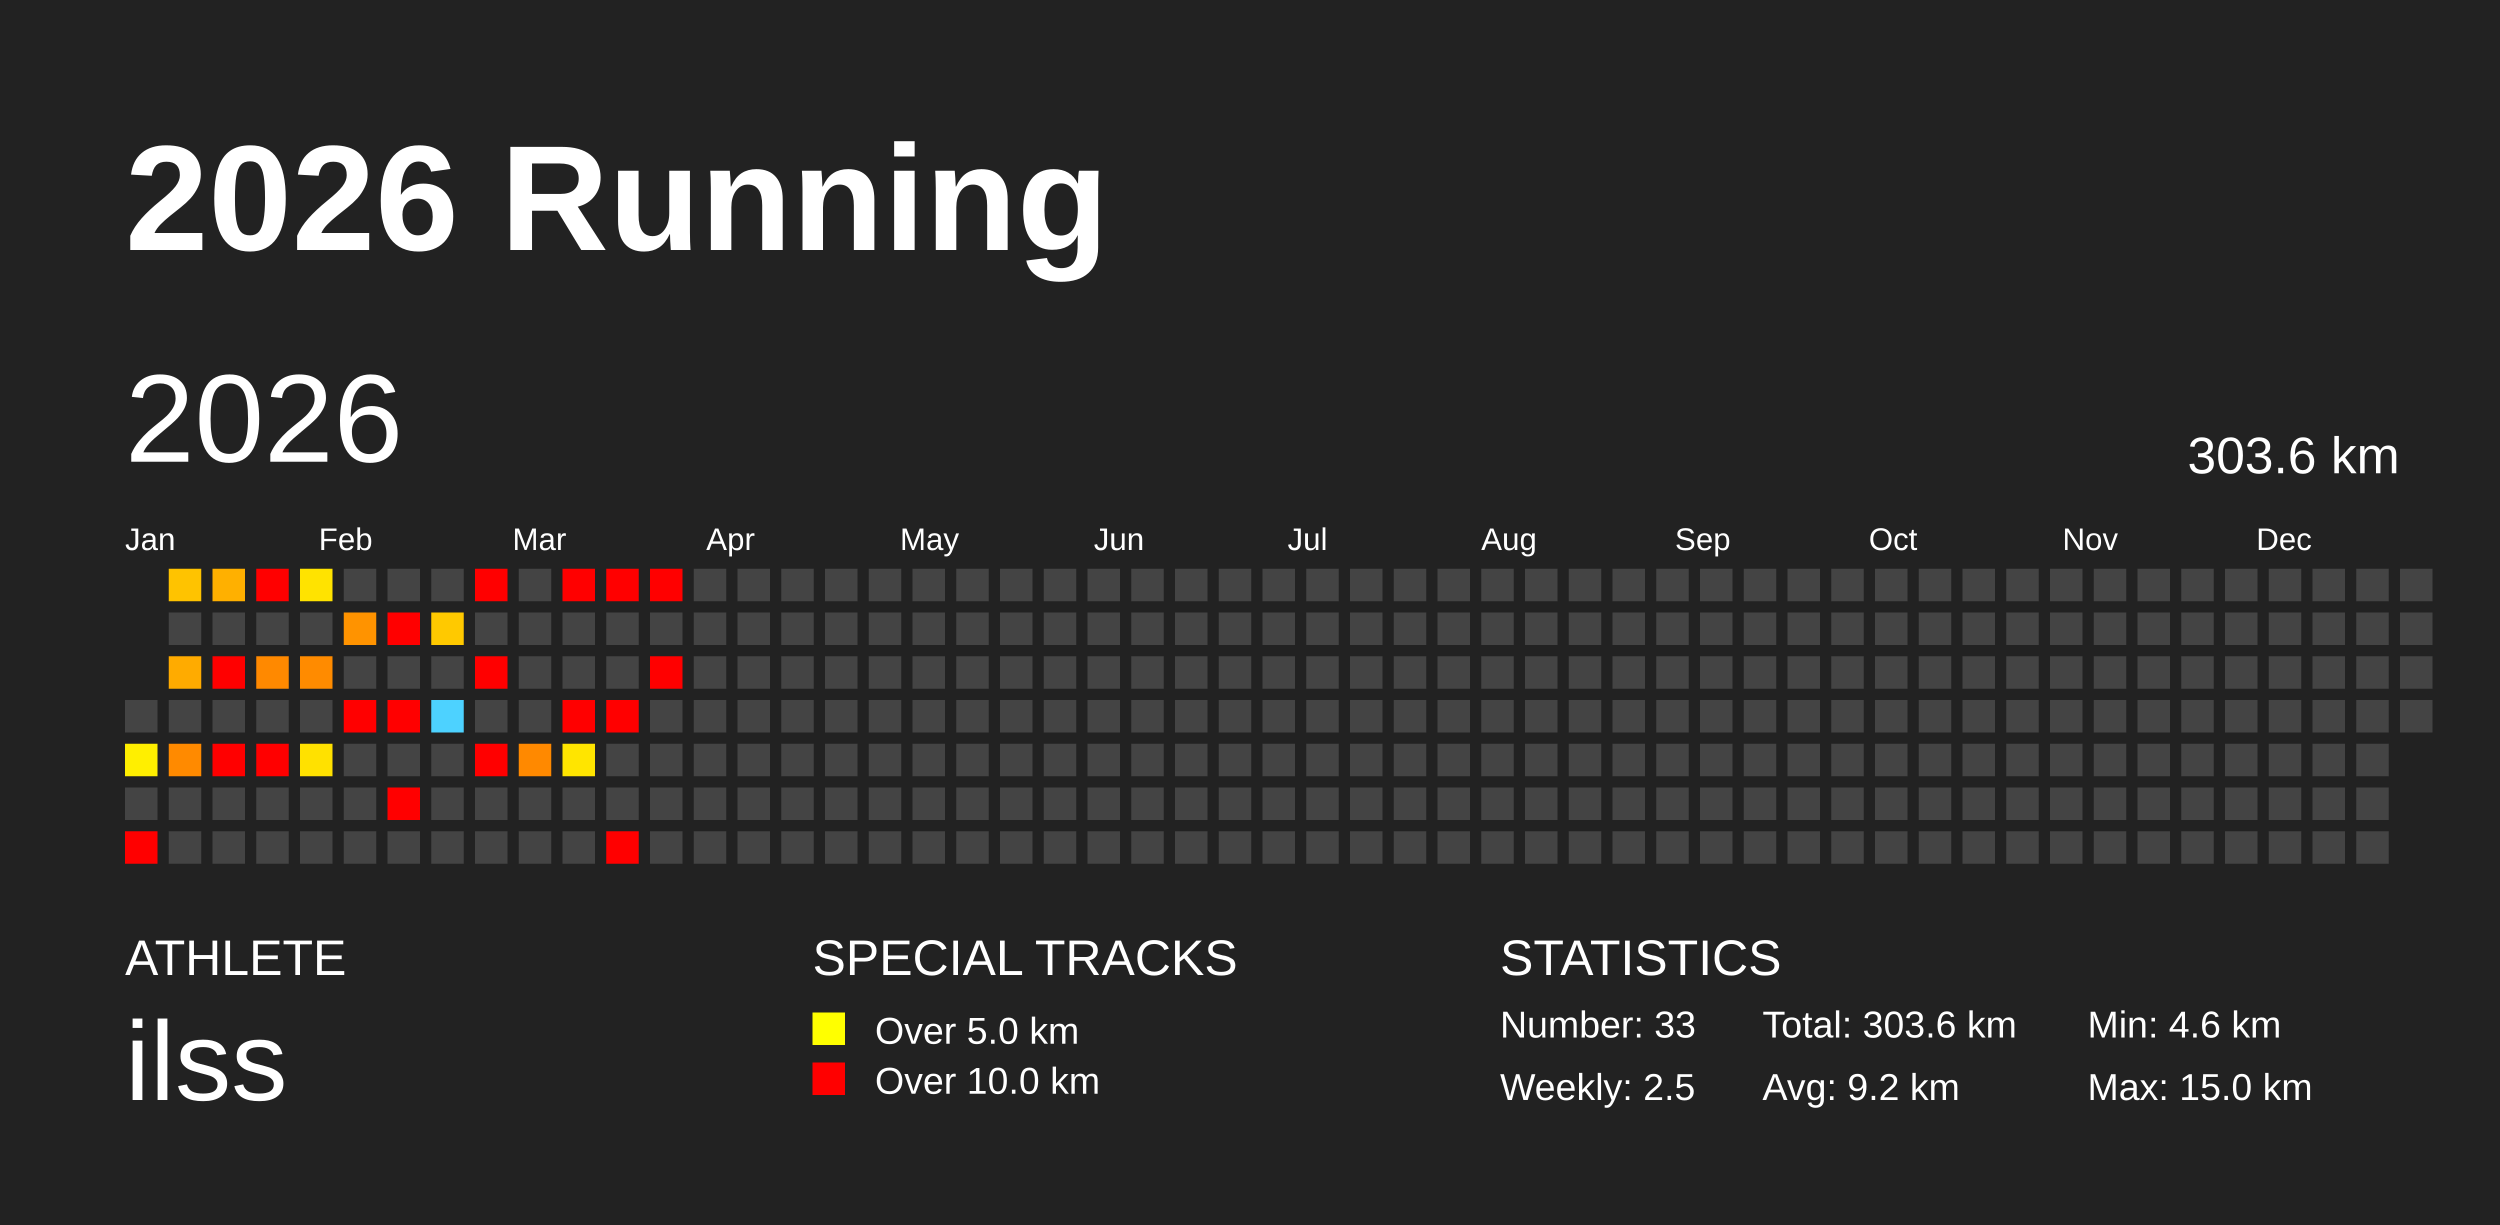
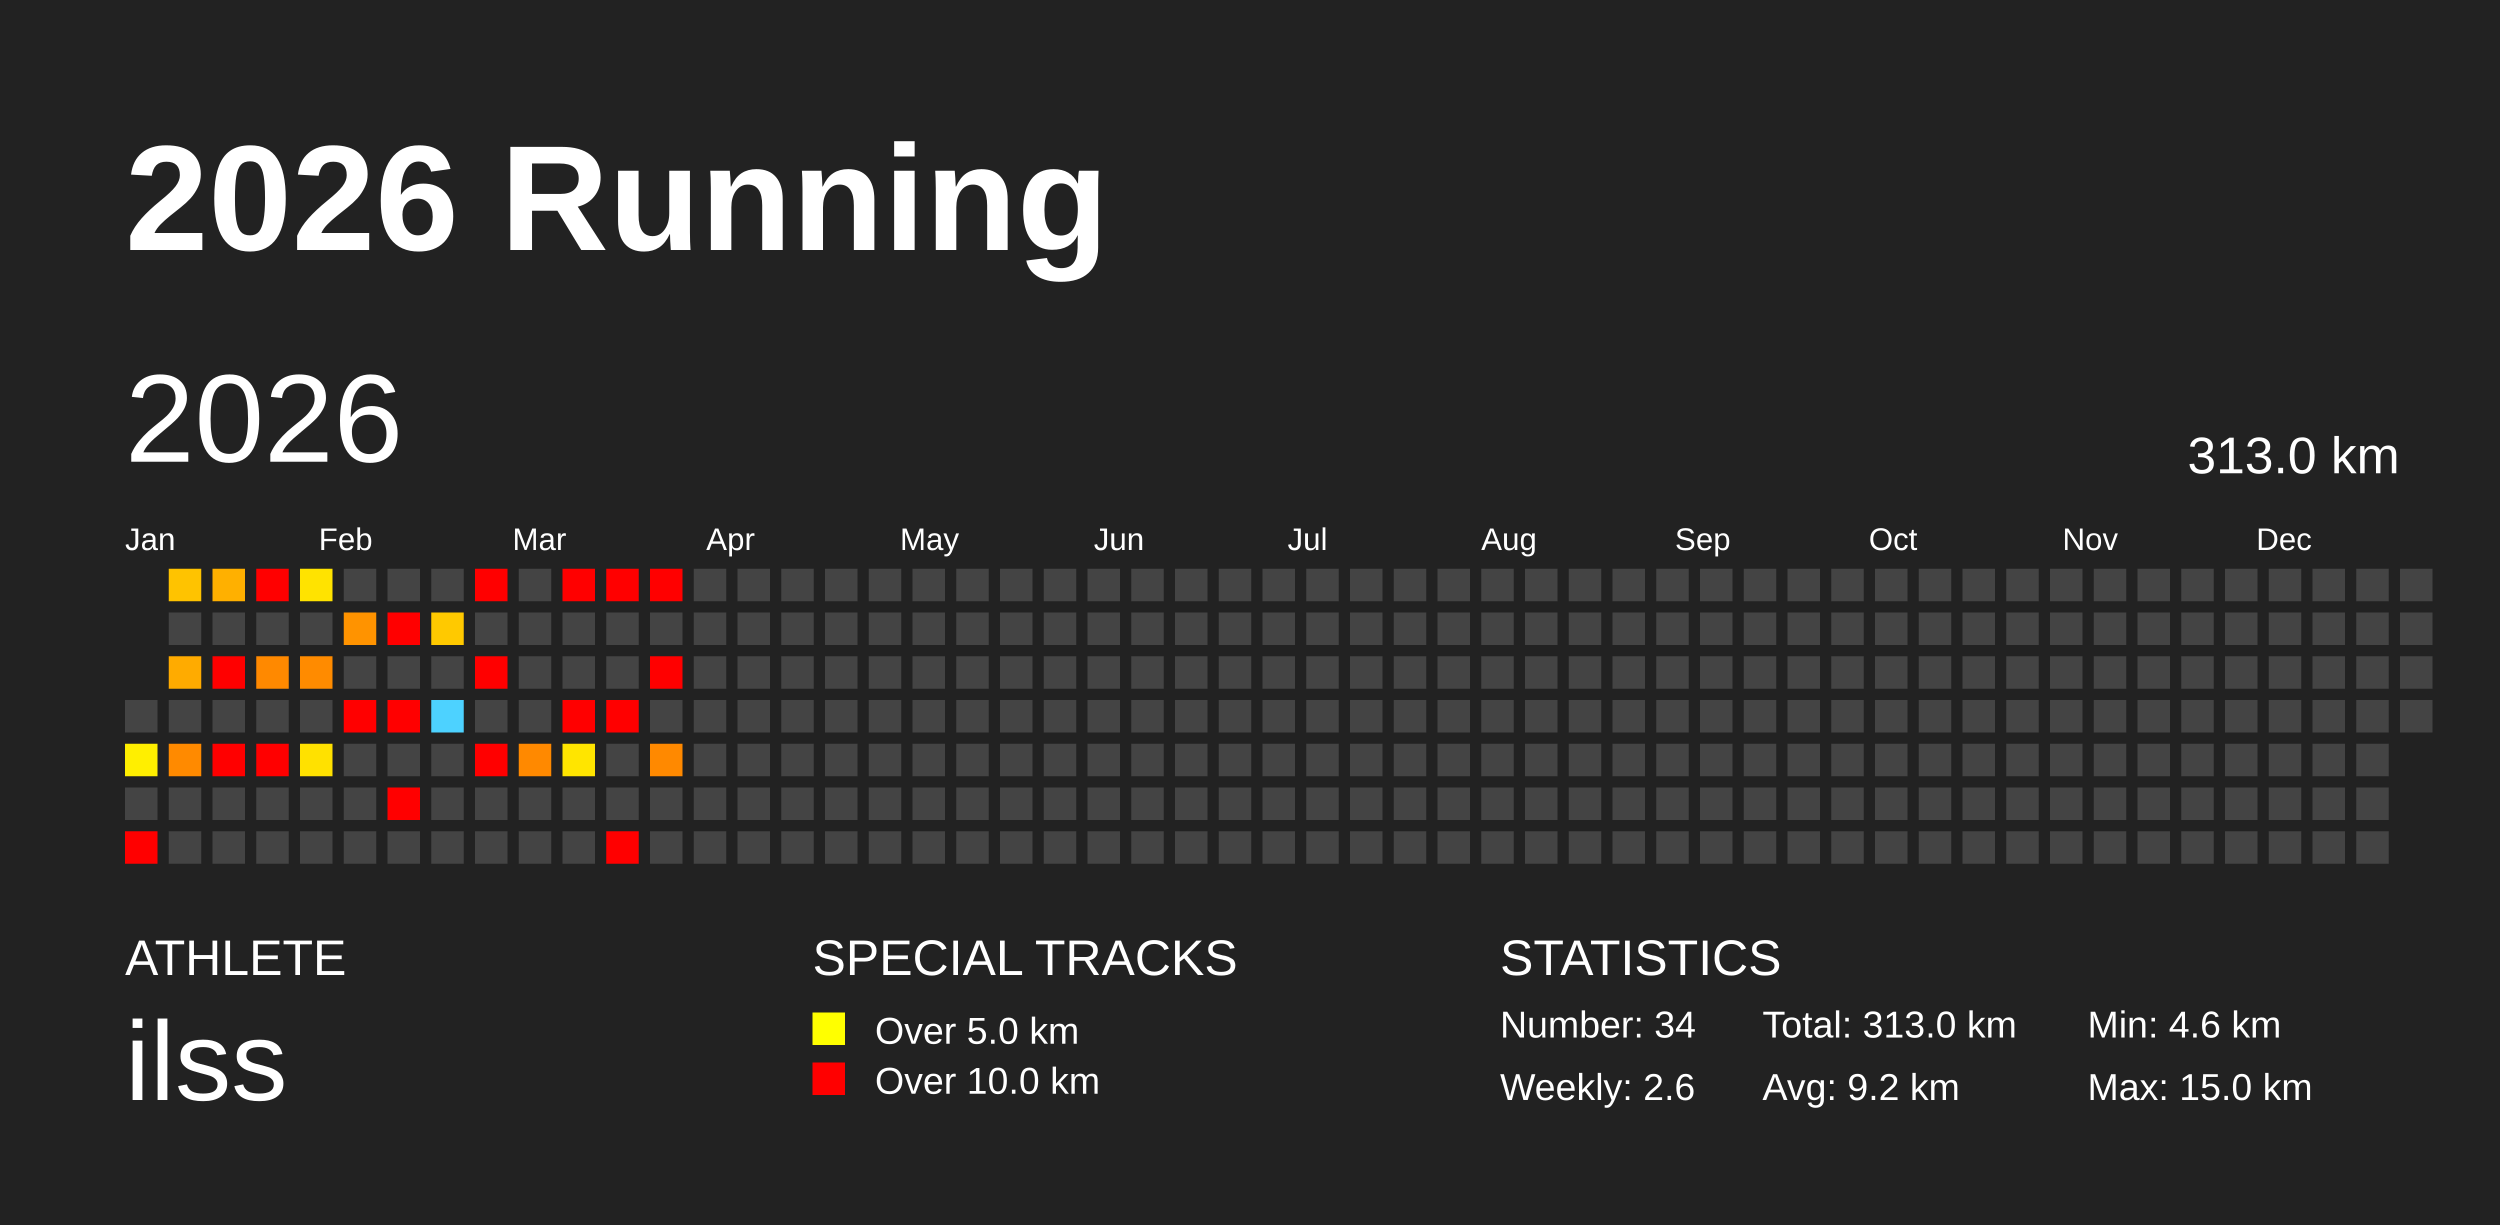
<svg xmlns="http://www.w3.org/2000/svg" baseProfile="full" height="98mm" version="1.1" viewBox="0,0,200,98" width="200mm">
  <defs />
  <rect fill="#222222" height="98" width="200" x="0" y="0" />
  <text fill="#FFFFFF" style="font-size:12px; font-family:Arial; font-weight:bold;" x="10" y="20">2026 Running</text>
  <text fill="#FFFFFF" style="font-size:4px; font-family:Arial" x="10" y="78">ATHLETE</text>
  <text fill="#FFFFFF" style="font-size:9px; font-family:Arial" x="10" y="88">ilss</text>
  <text fill="#FFFFFF" style="font-size:4px; font-family:Arial" x="65" y="78">SPECIAL TRACKS</text>
  <rect fill="yellow" height="2.6" width="2.6" x="65" y="81" />
  <text fill="#FFFFFF" style="font-size:3px; font-family:Arial" x="70" y="83.5">Over 5.0 km</text>
  <rect fill="red" height="2.6" width="2.6" x="65" y="85" />
  <text fill="#FFFFFF" style="font-size:3px; font-family:Arial" x="70" y="87.5">Over 10.0 km</text>
  <text fill="#FFFFFF" style="font-size:4px; font-family:Arial" x="120" y="78">STATISTICS</text>
-   <text fill="#FFFFFF" style="font-size:3px; font-family:Arial" x="120" y="83">Number: 33</text>
-   <text fill="#FFFFFF" style="font-size:3px; font-family:Arial" x="120" y="88">Weekly: 2.5</text>
-   <text fill="#FFFFFF" style="font-size:3px; font-family:Arial" x="141" y="83">Total: 303.6 km</text>
+   <text fill="#FFFFFF" style="font-size:3px; font-family:Arial" x="120" y="83">Number: 34</text>
+   <text fill="#FFFFFF" style="font-size:3px; font-family:Arial" x="120" y="88">Weekly: 2.6</text>
+   <text fill="#FFFFFF" style="font-size:3px; font-family:Arial" x="141" y="83">Total: 313.0 km</text>
  <text fill="#FFFFFF" style="font-size:3px; font-family:Arial" x="141" y="88">Avg: 9.2 km</text>
  <text fill="#FFFFFF" style="font-size:3px; font-family:Arial" x="167" y="83">Min: 4.6 km</text>
  <text fill="#FFFFFF" style="font-size:3px; font-family:Arial" x="167" y="88">Max: 15.0 km</text>
  <text dominant-baseline="hanging" fill="#FFFFFF" style="font-size:10.0px; font-family:Arial;" x="10" y="30">2026</text>
-   <text dominant-baseline="hanging" fill="#FFFFFF" style="font-size:4.125px; font-family:Arial;" x="175" y="35">303.6 km</text>
+   <text dominant-baseline="hanging" fill="#FFFFFF" style="font-size:4.125px; font-family:Arial;" x="175" y="35">313.0 km</text>
  <text fill="#FFFFFF" style="font-size:2.5px; font-family:Arial" x="10.0" y="44">Jan</text>
  <text fill="#FFFFFF" style="font-size:2.5px; font-family:Arial" x="25.5" y="44">Feb</text>
  <text fill="#FFFFFF" style="font-size:2.5px; font-family:Arial" x="41.0" y="44">Mar</text>
  <text fill="#FFFFFF" style="font-size:2.5px; font-family:Arial" x="56.5" y="44">Apr</text>
  <text fill="#FFFFFF" style="font-size:2.5px; font-family:Arial" x="72.0" y="44">May</text>
  <text fill="#FFFFFF" style="font-size:2.5px; font-family:Arial" x="87.5" y="44">Jun</text>
  <text fill="#FFFFFF" style="font-size:2.5px; font-family:Arial" x="103.0" y="44">Jul</text>
  <text fill="#FFFFFF" style="font-size:2.5px; font-family:Arial" x="118.5" y="44">Aug</text>
  <text fill="#FFFFFF" style="font-size:2.5px; font-family:Arial" x="134.0" y="44">Sep</text>
  <text fill="#FFFFFF" style="font-size:2.5px; font-family:Arial" x="149.5" y="44">Oct</text>
  <text fill="#FFFFFF" style="font-size:2.5px; font-family:Arial" x="165.0" y="44">Nov</text>
  <text fill="#FFFFFF" style="font-size:2.5px; font-family:Arial" x="180.5" y="44">Dec</text>
  <rect fill="#444444" height="2.6" width="2.6" x="10.0" y="56.0" />
  <rect fill="#ffef00" height="2.6" width="2.6" x="10.0" y="59.5" />
  <rect fill="#444444" height="2.6" width="2.6" x="10.0" y="63.0" />
  <rect fill="red" height="2.6" width="2.6" x="10.0" y="66.5" />
  <rect fill="#ffc300" height="2.6" width="2.6" x="13.5" y="45.5" />
  <rect fill="#444444" height="2.6" width="2.6" x="13.5" y="49.0" />
  <rect fill="#ffab00" height="2.6" width="2.6" x="13.5" y="52.5" />
  <rect fill="#444444" height="2.6" width="2.6" x="13.5" y="56.0" />
  <rect fill="#ff8a00" height="2.6" width="2.6" x="13.5" y="59.5" />
  <rect fill="#444444" height="2.6" width="2.6" x="13.5" y="63.0" />
  <rect fill="#444444" height="2.6" width="2.6" x="13.5" y="66.5" />
  <rect fill="#ffb000" height="2.6" width="2.6" x="17.0" y="45.5" />
  <rect fill="#444444" height="2.6" width="2.6" x="17.0" y="49.0" />
  <rect fill="red" height="2.6" width="2.6" x="17.0" y="52.5" />
  <rect fill="#444444" height="2.6" width="2.6" x="17.0" y="56.0" />
  <rect fill="red" height="2.6" width="2.6" x="17.0" y="59.5" />
  <rect fill="#444444" height="2.6" width="2.6" x="17.0" y="63.0" />
  <rect fill="#444444" height="2.6" width="2.6" x="17.0" y="66.5" />
  <rect fill="red" height="2.6" width="2.6" x="20.5" y="45.5" />
  <rect fill="#444444" height="2.6" width="2.6" x="20.5" y="49.0" />
  <rect fill="#ff8900" height="2.6" width="2.6" x="20.5" y="52.5" />
  <rect fill="#444444" height="2.6" width="2.6" x="20.5" y="56.0" />
  <rect fill="red" height="2.6" width="2.6" x="20.5" y="59.5" />
  <rect fill="#444444" height="2.6" width="2.6" x="20.5" y="63.0" />
  <rect fill="#444444" height="2.6" width="2.6" x="20.5" y="66.5" />
  <rect fill="#ffe300" height="2.6" width="2.6" x="24.0" y="45.5" />
  <rect fill="#444444" height="2.6" width="2.6" x="24.0" y="49.0" />
  <rect fill="#ff8b00" height="2.6" width="2.6" x="24.0" y="52.5" />
  <rect fill="#444444" height="2.6" width="2.6" x="24.0" y="56.0" />
  <rect fill="#ffe100" height="2.6" width="2.6" x="24.0" y="59.5" />
  <rect fill="#444444" height="2.6" width="2.6" x="24.0" y="63.0" />
  <rect fill="#444444" height="2.6" width="2.6" x="24.0" y="66.5" />
  <rect fill="#444444" height="2.6" width="2.6" x="27.5" y="45.5" />
  <rect fill="#ff9300" height="2.6" width="2.6" x="27.5" y="49.0" />
  <rect fill="#444444" height="2.6" width="2.6" x="27.5" y="52.5" />
  <rect fill="red" height="2.6" width="2.6" x="27.5" y="56.0" />
  <rect fill="#444444" height="2.6" width="2.6" x="27.5" y="59.5" />
  <rect fill="#444444" height="2.6" width="2.6" x="27.5" y="63.0" />
  <rect fill="#444444" height="2.6" width="2.6" x="27.5" y="66.5" />
  <rect fill="#444444" height="2.6" width="2.6" x="31.0" y="45.5" />
  <rect fill="red" height="2.6" width="2.6" x="31.0" y="49.0" />
  <rect fill="#444444" height="2.6" width="2.6" x="31.0" y="52.5" />
  <rect fill="red" height="2.6" width="2.6" x="31.0" y="56.0" />
  <rect fill="#444444" height="2.6" width="2.6" x="31.0" y="59.5" />
  <rect fill="red" height="2.6" width="2.6" x="31.0" y="63.0" />
  <rect fill="#444444" height="2.6" width="2.6" x="31.0" y="66.5" />
  <rect fill="#444444" height="2.6" width="2.6" x="34.5" y="45.5" />
  <rect fill="#ffc900" height="2.6" width="2.6" x="34.5" y="49.0" />
  <rect fill="#444444" height="2.6" width="2.6" x="34.5" y="52.5" />
  <rect fill="#4dd2ff" height="2.6" width="2.6" x="34.5" y="56.0" />
  <rect fill="#444444" height="2.6" width="2.6" x="34.5" y="59.5" />
  <rect fill="#444444" height="2.6" width="2.6" x="34.5" y="63.0" />
  <rect fill="#444444" height="2.6" width="2.6" x="34.5" y="66.5" />
  <rect fill="red" height="2.6" width="2.6" x="38.0" y="45.5" />
  <rect fill="#444444" height="2.6" width="2.6" x="38.0" y="49.0" />
  <rect fill="red" height="2.6" width="2.6" x="38.0" y="52.5" />
  <rect fill="#444444" height="2.6" width="2.6" x="38.0" y="56.0" />
  <rect fill="red" height="2.6" width="2.6" x="38.0" y="59.5" />
  <rect fill="#444444" height="2.6" width="2.6" x="38.0" y="63.0" />
  <rect fill="#444444" height="2.6" width="2.6" x="38.0" y="66.5" />
  <rect fill="#444444" height="2.6" width="2.6" x="41.5" y="45.5" />
  <rect fill="#444444" height="2.6" width="2.6" x="41.5" y="49.0" />
  <rect fill="#444444" height="2.6" width="2.6" x="41.5" y="52.5" />
  <rect fill="#444444" height="2.6" width="2.6" x="41.5" y="56.0" />
  <rect fill="#ff8900" height="2.6" width="2.6" x="41.5" y="59.5" />
  <rect fill="#444444" height="2.6" width="2.6" x="41.5" y="63.0" />
  <rect fill="#444444" height="2.6" width="2.6" x="41.5" y="66.5" />
  <rect fill="red" height="2.6" width="2.6" x="45.0" y="45.5" />
  <rect fill="#444444" height="2.6" width="2.6" x="45.0" y="49.0" />
  <rect fill="#444444" height="2.6" width="2.6" x="45.0" y="52.5" />
  <rect fill="red" height="2.6" width="2.6" x="45.0" y="56.0" />
  <rect fill="#ffe500" height="2.6" width="2.6" x="45.0" y="59.5" />
  <rect fill="#444444" height="2.6" width="2.6" x="45.0" y="63.0" />
  <rect fill="#444444" height="2.6" width="2.6" x="45.0" y="66.5" />
  <rect fill="red" height="2.6" width="2.6" x="48.5" y="45.5" />
  <rect fill="#444444" height="2.6" width="2.6" x="48.5" y="49.0" />
  <rect fill="#444444" height="2.6" width="2.6" x="48.5" y="52.5" />
  <rect fill="red" height="2.6" width="2.6" x="48.5" y="56.0" />
  <rect fill="#444444" height="2.6" width="2.6" x="48.5" y="59.5" />
  <rect fill="#444444" height="2.6" width="2.6" x="48.5" y="63.0" />
  <rect fill="red" height="2.6" width="2.6" x="48.5" y="66.5" />
  <rect fill="red" height="2.6" width="2.6" x="52.0" y="45.5" />
  <rect fill="#444444" height="2.6" width="2.6" x="52.0" y="49.0" />
  <rect fill="red" height="2.6" width="2.6" x="52.0" y="52.5" />
  <rect fill="#444444" height="2.6" width="2.6" x="52.0" y="56.0" />
-   <rect fill="#444444" height="2.6" width="2.6" x="52.0" y="59.5" />
+   <rect fill="#ff8900" height="2.6" width="2.6" x="52.0" y="59.5" />
  <rect fill="#444444" height="2.6" width="2.6" x="52.0" y="63.0" />
  <rect fill="#444444" height="2.6" width="2.6" x="52.0" y="66.5" />
  <rect fill="#444444" height="2.6" width="2.6" x="55.5" y="45.5" />
  <rect fill="#444444" height="2.6" width="2.6" x="55.5" y="49.0" />
  <rect fill="#444444" height="2.6" width="2.6" x="55.5" y="52.5" />
  <rect fill="#444444" height="2.6" width="2.6" x="55.5" y="56.0" />
  <rect fill="#444444" height="2.6" width="2.6" x="55.5" y="59.5" />
  <rect fill="#444444" height="2.6" width="2.6" x="55.5" y="63.0" />
  <rect fill="#444444" height="2.6" width="2.6" x="55.5" y="66.5" />
  <rect fill="#444444" height="2.6" width="2.6" x="59.0" y="45.5" />
  <rect fill="#444444" height="2.6" width="2.6" x="59.0" y="49.0" />
  <rect fill="#444444" height="2.6" width="2.6" x="59.0" y="52.5" />
  <rect fill="#444444" height="2.6" width="2.6" x="59.0" y="56.0" />
  <rect fill="#444444" height="2.6" width="2.6" x="59.0" y="59.5" />
  <rect fill="#444444" height="2.6" width="2.6" x="59.0" y="63.0" />
  <rect fill="#444444" height="2.6" width="2.6" x="59.0" y="66.5" />
  <rect fill="#444444" height="2.6" width="2.6" x="62.5" y="45.5" />
  <rect fill="#444444" height="2.6" width="2.6" x="62.5" y="49.0" />
  <rect fill="#444444" height="2.6" width="2.6" x="62.5" y="52.5" />
  <rect fill="#444444" height="2.6" width="2.6" x="62.5" y="56.0" />
  <rect fill="#444444" height="2.6" width="2.6" x="62.5" y="59.5" />
  <rect fill="#444444" height="2.6" width="2.6" x="62.5" y="63.0" />
  <rect fill="#444444" height="2.6" width="2.6" x="62.5" y="66.5" />
  <rect fill="#444444" height="2.6" width="2.6" x="66.0" y="45.5" />
  <rect fill="#444444" height="2.6" width="2.6" x="66.0" y="49.0" />
  <rect fill="#444444" height="2.6" width="2.6" x="66.0" y="52.5" />
  <rect fill="#444444" height="2.6" width="2.6" x="66.0" y="56.0" />
  <rect fill="#444444" height="2.6" width="2.6" x="66.0" y="59.5" />
  <rect fill="#444444" height="2.6" width="2.6" x="66.0" y="63.0" />
  <rect fill="#444444" height="2.6" width="2.6" x="66.0" y="66.5" />
  <rect fill="#444444" height="2.6" width="2.6" x="69.5" y="45.5" />
  <rect fill="#444444" height="2.6" width="2.6" x="69.5" y="49.0" />
  <rect fill="#444444" height="2.6" width="2.6" x="69.5" y="52.5" />
  <rect fill="#444444" height="2.6" width="2.6" x="69.5" y="56.0" />
  <rect fill="#444444" height="2.6" width="2.6" x="69.5" y="59.5" />
  <rect fill="#444444" height="2.6" width="2.6" x="69.5" y="63.0" />
  <rect fill="#444444" height="2.6" width="2.6" x="69.5" y="66.5" />
  <rect fill="#444444" height="2.6" width="2.6" x="73.0" y="45.5" />
  <rect fill="#444444" height="2.6" width="2.6" x="73.0" y="49.0" />
  <rect fill="#444444" height="2.6" width="2.6" x="73.0" y="52.5" />
  <rect fill="#444444" height="2.6" width="2.6" x="73.0" y="56.0" />
  <rect fill="#444444" height="2.6" width="2.6" x="73.0" y="59.5" />
  <rect fill="#444444" height="2.6" width="2.6" x="73.0" y="63.0" />
  <rect fill="#444444" height="2.6" width="2.6" x="73.0" y="66.5" />
  <rect fill="#444444" height="2.6" width="2.6" x="76.5" y="45.5" />
  <rect fill="#444444" height="2.6" width="2.6" x="76.5" y="49.0" />
  <rect fill="#444444" height="2.6" width="2.6" x="76.5" y="52.5" />
  <rect fill="#444444" height="2.6" width="2.6" x="76.5" y="56.0" />
  <rect fill="#444444" height="2.6" width="2.6" x="76.5" y="59.5" />
  <rect fill="#444444" height="2.6" width="2.6" x="76.5" y="63.0" />
  <rect fill="#444444" height="2.6" width="2.6" x="76.5" y="66.5" />
  <rect fill="#444444" height="2.6" width="2.6" x="80.0" y="45.5" />
  <rect fill="#444444" height="2.6" width="2.6" x="80.0" y="49.0" />
  <rect fill="#444444" height="2.6" width="2.6" x="80.0" y="52.5" />
  <rect fill="#444444" height="2.6" width="2.6" x="80.0" y="56.0" />
  <rect fill="#444444" height="2.6" width="2.6" x="80.0" y="59.5" />
  <rect fill="#444444" height="2.6" width="2.6" x="80.0" y="63.0" />
  <rect fill="#444444" height="2.6" width="2.6" x="80.0" y="66.5" />
  <rect fill="#444444" height="2.6" width="2.6" x="83.5" y="45.5" />
  <rect fill="#444444" height="2.6" width="2.6" x="83.5" y="49.0" />
  <rect fill="#444444" height="2.6" width="2.6" x="83.5" y="52.5" />
  <rect fill="#444444" height="2.6" width="2.6" x="83.5" y="56.0" />
  <rect fill="#444444" height="2.6" width="2.6" x="83.5" y="59.5" />
  <rect fill="#444444" height="2.6" width="2.6" x="83.5" y="63.0" />
  <rect fill="#444444" height="2.6" width="2.6" x="83.5" y="66.5" />
  <rect fill="#444444" height="2.6" width="2.6" x="87.0" y="45.5" />
  <rect fill="#444444" height="2.6" width="2.6" x="87.0" y="49.0" />
  <rect fill="#444444" height="2.6" width="2.6" x="87.0" y="52.5" />
  <rect fill="#444444" height="2.6" width="2.6" x="87.0" y="56.0" />
  <rect fill="#444444" height="2.6" width="2.6" x="87.0" y="59.5" />
  <rect fill="#444444" height="2.6" width="2.6" x="87.0" y="63.0" />
  <rect fill="#444444" height="2.6" width="2.6" x="87.0" y="66.5" />
  <rect fill="#444444" height="2.6" width="2.6" x="90.5" y="45.5" />
  <rect fill="#444444" height="2.6" width="2.6" x="90.5" y="49.0" />
  <rect fill="#444444" height="2.6" width="2.6" x="90.5" y="52.5" />
  <rect fill="#444444" height="2.6" width="2.6" x="90.5" y="56.0" />
  <rect fill="#444444" height="2.6" width="2.6" x="90.5" y="59.5" />
  <rect fill="#444444" height="2.6" width="2.6" x="90.5" y="63.0" />
  <rect fill="#444444" height="2.6" width="2.6" x="90.5" y="66.5" />
  <rect fill="#444444" height="2.6" width="2.6" x="94.0" y="45.5" />
  <rect fill="#444444" height="2.6" width="2.6" x="94.0" y="49.0" />
  <rect fill="#444444" height="2.6" width="2.6" x="94.0" y="52.5" />
  <rect fill="#444444" height="2.6" width="2.6" x="94.0" y="56.0" />
  <rect fill="#444444" height="2.6" width="2.6" x="94.0" y="59.5" />
  <rect fill="#444444" height="2.6" width="2.6" x="94.0" y="63.0" />
  <rect fill="#444444" height="2.6" width="2.6" x="94.0" y="66.5" />
  <rect fill="#444444" height="2.6" width="2.6" x="97.5" y="45.5" />
  <rect fill="#444444" height="2.6" width="2.6" x="97.5" y="49.0" />
  <rect fill="#444444" height="2.6" width="2.6" x="97.5" y="52.5" />
  <rect fill="#444444" height="2.6" width="2.6" x="97.5" y="56.0" />
  <rect fill="#444444" height="2.6" width="2.6" x="97.5" y="59.5" />
  <rect fill="#444444" height="2.6" width="2.6" x="97.5" y="63.0" />
  <rect fill="#444444" height="2.6" width="2.6" x="97.5" y="66.5" />
  <rect fill="#444444" height="2.6" width="2.6" x="101.0" y="45.5" />
  <rect fill="#444444" height="2.6" width="2.6" x="101.0" y="49.0" />
  <rect fill="#444444" height="2.6" width="2.6" x="101.0" y="52.5" />
  <rect fill="#444444" height="2.6" width="2.6" x="101.0" y="56.0" />
  <rect fill="#444444" height="2.6" width="2.6" x="101.0" y="59.5" />
  <rect fill="#444444" height="2.6" width="2.6" x="101.0" y="63.0" />
  <rect fill="#444444" height="2.6" width="2.6" x="101.0" y="66.5" />
  <rect fill="#444444" height="2.6" width="2.6" x="104.5" y="45.5" />
  <rect fill="#444444" height="2.6" width="2.6" x="104.5" y="49.0" />
  <rect fill="#444444" height="2.6" width="2.6" x="104.5" y="52.5" />
  <rect fill="#444444" height="2.6" width="2.6" x="104.5" y="56.0" />
  <rect fill="#444444" height="2.6" width="2.6" x="104.5" y="59.5" />
  <rect fill="#444444" height="2.6" width="2.6" x="104.5" y="63.0" />
  <rect fill="#444444" height="2.6" width="2.6" x="104.5" y="66.5" />
  <rect fill="#444444" height="2.6" width="2.6" x="108.0" y="45.5" />
  <rect fill="#444444" height="2.6" width="2.6" x="108.0" y="49.0" />
  <rect fill="#444444" height="2.6" width="2.6" x="108.0" y="52.5" />
  <rect fill="#444444" height="2.6" width="2.6" x="108.0" y="56.0" />
  <rect fill="#444444" height="2.6" width="2.6" x="108.0" y="59.5" />
  <rect fill="#444444" height="2.6" width="2.6" x="108.0" y="63.0" />
  <rect fill="#444444" height="2.6" width="2.6" x="108.0" y="66.5" />
  <rect fill="#444444" height="2.6" width="2.6" x="111.5" y="45.5" />
  <rect fill="#444444" height="2.6" width="2.6" x="111.5" y="49.0" />
  <rect fill="#444444" height="2.6" width="2.6" x="111.5" y="52.5" />
  <rect fill="#444444" height="2.6" width="2.6" x="111.5" y="56.0" />
  <rect fill="#444444" height="2.6" width="2.6" x="111.5" y="59.5" />
  <rect fill="#444444" height="2.6" width="2.6" x="111.5" y="63.0" />
  <rect fill="#444444" height="2.6" width="2.6" x="111.5" y="66.5" />
  <rect fill="#444444" height="2.6" width="2.6" x="115.0" y="45.5" />
  <rect fill="#444444" height="2.6" width="2.6" x="115.0" y="49.0" />
  <rect fill="#444444" height="2.6" width="2.6" x="115.0" y="52.5" />
  <rect fill="#444444" height="2.6" width="2.6" x="115.0" y="56.0" />
  <rect fill="#444444" height="2.6" width="2.6" x="115.0" y="59.5" />
  <rect fill="#444444" height="2.6" width="2.6" x="115.0" y="63.0" />
  <rect fill="#444444" height="2.6" width="2.6" x="115.0" y="66.5" />
  <rect fill="#444444" height="2.6" width="2.6" x="118.5" y="45.5" />
  <rect fill="#444444" height="2.6" width="2.6" x="118.5" y="49.0" />
  <rect fill="#444444" height="2.6" width="2.6" x="118.5" y="52.5" />
  <rect fill="#444444" height="2.6" width="2.6" x="118.5" y="56.0" />
  <rect fill="#444444" height="2.6" width="2.6" x="118.5" y="59.5" />
  <rect fill="#444444" height="2.6" width="2.6" x="118.5" y="63.0" />
  <rect fill="#444444" height="2.6" width="2.6" x="118.5" y="66.5" />
  <rect fill="#444444" height="2.6" width="2.6" x="122.0" y="45.5" />
  <rect fill="#444444" height="2.6" width="2.6" x="122.0" y="49.0" />
  <rect fill="#444444" height="2.6" width="2.6" x="122.0" y="52.5" />
  <rect fill="#444444" height="2.6" width="2.6" x="122.0" y="56.0" />
  <rect fill="#444444" height="2.6" width="2.6" x="122.0" y="59.5" />
  <rect fill="#444444" height="2.6" width="2.6" x="122.0" y="63.0" />
  <rect fill="#444444" height="2.6" width="2.6" x="122.0" y="66.5" />
  <rect fill="#444444" height="2.6" width="2.6" x="125.5" y="45.5" />
  <rect fill="#444444" height="2.6" width="2.6" x="125.5" y="49.0" />
  <rect fill="#444444" height="2.6" width="2.6" x="125.5" y="52.5" />
  <rect fill="#444444" height="2.6" width="2.6" x="125.5" y="56.0" />
  <rect fill="#444444" height="2.6" width="2.6" x="125.5" y="59.5" />
  <rect fill="#444444" height="2.6" width="2.6" x="125.5" y="63.0" />
  <rect fill="#444444" height="2.6" width="2.6" x="125.5" y="66.5" />
  <rect fill="#444444" height="2.6" width="2.6" x="129.0" y="45.5" />
  <rect fill="#444444" height="2.6" width="2.6" x="129.0" y="49.0" />
  <rect fill="#444444" height="2.6" width="2.6" x="129.0" y="52.5" />
  <rect fill="#444444" height="2.6" width="2.6" x="129.0" y="56.0" />
  <rect fill="#444444" height="2.6" width="2.6" x="129.0" y="59.5" />
  <rect fill="#444444" height="2.6" width="2.6" x="129.0" y="63.0" />
  <rect fill="#444444" height="2.6" width="2.6" x="129.0" y="66.5" />
  <rect fill="#444444" height="2.6" width="2.6" x="132.5" y="45.5" />
  <rect fill="#444444" height="2.6" width="2.6" x="132.5" y="49.0" />
  <rect fill="#444444" height="2.6" width="2.6" x="132.5" y="52.5" />
  <rect fill="#444444" height="2.6" width="2.6" x="132.5" y="56.0" />
  <rect fill="#444444" height="2.6" width="2.6" x="132.5" y="59.5" />
  <rect fill="#444444" height="2.6" width="2.6" x="132.5" y="63.0" />
  <rect fill="#444444" height="2.6" width="2.6" x="132.5" y="66.5" />
  <rect fill="#444444" height="2.6" width="2.6" x="136.0" y="45.5" />
  <rect fill="#444444" height="2.6" width="2.6" x="136.0" y="49.0" />
  <rect fill="#444444" height="2.6" width="2.6" x="136.0" y="52.5" />
  <rect fill="#444444" height="2.6" width="2.6" x="136.0" y="56.0" />
  <rect fill="#444444" height="2.6" width="2.6" x="136.0" y="59.5" />
  <rect fill="#444444" height="2.6" width="2.6" x="136.0" y="63.0" />
  <rect fill="#444444" height="2.6" width="2.6" x="136.0" y="66.5" />
  <rect fill="#444444" height="2.6" width="2.6" x="139.5" y="45.5" />
  <rect fill="#444444" height="2.6" width="2.6" x="139.5" y="49.0" />
  <rect fill="#444444" height="2.6" width="2.6" x="139.5" y="52.5" />
  <rect fill="#444444" height="2.6" width="2.6" x="139.5" y="56.0" />
  <rect fill="#444444" height="2.6" width="2.6" x="139.5" y="59.5" />
  <rect fill="#444444" height="2.6" width="2.6" x="139.5" y="63.0" />
  <rect fill="#444444" height="2.6" width="2.6" x="139.5" y="66.5" />
  <rect fill="#444444" height="2.6" width="2.6" x="143.0" y="45.5" />
  <rect fill="#444444" height="2.6" width="2.6" x="143.0" y="49.0" />
  <rect fill="#444444" height="2.6" width="2.6" x="143.0" y="52.5" />
  <rect fill="#444444" height="2.6" width="2.6" x="143.0" y="56.0" />
  <rect fill="#444444" height="2.6" width="2.6" x="143.0" y="59.5" />
  <rect fill="#444444" height="2.6" width="2.6" x="143.0" y="63.0" />
  <rect fill="#444444" height="2.6" width="2.6" x="143.0" y="66.5" />
  <rect fill="#444444" height="2.6" width="2.6" x="146.5" y="45.5" />
  <rect fill="#444444" height="2.6" width="2.6" x="146.5" y="49.0" />
  <rect fill="#444444" height="2.6" width="2.6" x="146.5" y="52.5" />
  <rect fill="#444444" height="2.6" width="2.6" x="146.5" y="56.0" />
  <rect fill="#444444" height="2.6" width="2.6" x="146.5" y="59.5" />
  <rect fill="#444444" height="2.6" width="2.6" x="146.5" y="63.0" />
  <rect fill="#444444" height="2.6" width="2.6" x="146.5" y="66.5" />
  <rect fill="#444444" height="2.6" width="2.6" x="150.0" y="45.5" />
  <rect fill="#444444" height="2.6" width="2.6" x="150.0" y="49.0" />
  <rect fill="#444444" height="2.6" width="2.6" x="150.0" y="52.5" />
  <rect fill="#444444" height="2.6" width="2.6" x="150.0" y="56.0" />
  <rect fill="#444444" height="2.6" width="2.6" x="150.0" y="59.5" />
  <rect fill="#444444" height="2.6" width="2.6" x="150.0" y="63.0" />
  <rect fill="#444444" height="2.6" width="2.6" x="150.0" y="66.5" />
  <rect fill="#444444" height="2.6" width="2.6" x="153.5" y="45.5" />
  <rect fill="#444444" height="2.6" width="2.6" x="153.5" y="49.0" />
  <rect fill="#444444" height="2.6" width="2.6" x="153.5" y="52.5" />
  <rect fill="#444444" height="2.6" width="2.6" x="153.5" y="56.0" />
  <rect fill="#444444" height="2.6" width="2.6" x="153.5" y="59.5" />
  <rect fill="#444444" height="2.6" width="2.6" x="153.5" y="63.0" />
  <rect fill="#444444" height="2.6" width="2.6" x="153.5" y="66.5" />
  <rect fill="#444444" height="2.6" width="2.6" x="157.0" y="45.5" />
  <rect fill="#444444" height="2.6" width="2.6" x="157.0" y="49.0" />
  <rect fill="#444444" height="2.6" width="2.6" x="157.0" y="52.5" />
  <rect fill="#444444" height="2.6" width="2.6" x="157.0" y="56.0" />
  <rect fill="#444444" height="2.6" width="2.6" x="157.0" y="59.5" />
  <rect fill="#444444" height="2.6" width="2.6" x="157.0" y="63.0" />
  <rect fill="#444444" height="2.6" width="2.6" x="157.0" y="66.5" />
  <rect fill="#444444" height="2.6" width="2.6" x="160.5" y="45.5" />
  <rect fill="#444444" height="2.6" width="2.6" x="160.5" y="49.0" />
  <rect fill="#444444" height="2.6" width="2.6" x="160.5" y="52.5" />
  <rect fill="#444444" height="2.6" width="2.6" x="160.5" y="56.0" />
  <rect fill="#444444" height="2.6" width="2.6" x="160.5" y="59.5" />
  <rect fill="#444444" height="2.6" width="2.6" x="160.5" y="63.0" />
  <rect fill="#444444" height="2.6" width="2.6" x="160.5" y="66.5" />
  <rect fill="#444444" height="2.6" width="2.6" x="164.0" y="45.5" />
  <rect fill="#444444" height="2.6" width="2.6" x="164.0" y="49.0" />
  <rect fill="#444444" height="2.6" width="2.6" x="164.0" y="52.5" />
  <rect fill="#444444" height="2.6" width="2.6" x="164.0" y="56.0" />
  <rect fill="#444444" height="2.6" width="2.6" x="164.0" y="59.5" />
  <rect fill="#444444" height="2.6" width="2.6" x="164.0" y="63.0" />
  <rect fill="#444444" height="2.6" width="2.6" x="164.0" y="66.5" />
  <rect fill="#444444" height="2.6" width="2.6" x="167.5" y="45.5" />
  <rect fill="#444444" height="2.6" width="2.6" x="167.5" y="49.0" />
  <rect fill="#444444" height="2.6" width="2.6" x="167.5" y="52.5" />
  <rect fill="#444444" height="2.6" width="2.6" x="167.5" y="56.0" />
  <rect fill="#444444" height="2.6" width="2.6" x="167.5" y="59.5" />
  <rect fill="#444444" height="2.6" width="2.6" x="167.5" y="63.0" />
  <rect fill="#444444" height="2.6" width="2.6" x="167.5" y="66.5" />
  <rect fill="#444444" height="2.6" width="2.6" x="171.0" y="45.5" />
  <rect fill="#444444" height="2.6" width="2.6" x="171.0" y="49.0" />
  <rect fill="#444444" height="2.6" width="2.6" x="171.0" y="52.5" />
  <rect fill="#444444" height="2.6" width="2.6" x="171.0" y="56.0" />
  <rect fill="#444444" height="2.6" width="2.6" x="171.0" y="59.5" />
  <rect fill="#444444" height="2.6" width="2.6" x="171.0" y="63.0" />
  <rect fill="#444444" height="2.6" width="2.6" x="171.0" y="66.5" />
  <rect fill="#444444" height="2.6" width="2.6" x="174.5" y="45.5" />
  <rect fill="#444444" height="2.6" width="2.6" x="174.5" y="49.0" />
  <rect fill="#444444" height="2.6" width="2.6" x="174.5" y="52.5" />
  <rect fill="#444444" height="2.6" width="2.6" x="174.5" y="56.0" />
  <rect fill="#444444" height="2.6" width="2.6" x="174.5" y="59.5" />
  <rect fill="#444444" height="2.6" width="2.6" x="174.5" y="63.0" />
  <rect fill="#444444" height="2.6" width="2.6" x="174.5" y="66.5" />
  <rect fill="#444444" height="2.6" width="2.6" x="178.0" y="45.5" />
  <rect fill="#444444" height="2.6" width="2.6" x="178.0" y="49.0" />
  <rect fill="#444444" height="2.6" width="2.6" x="178.0" y="52.5" />
  <rect fill="#444444" height="2.6" width="2.6" x="178.0" y="56.0" />
  <rect fill="#444444" height="2.6" width="2.6" x="178.0" y="59.5" />
  <rect fill="#444444" height="2.6" width="2.6" x="178.0" y="63.0" />
  <rect fill="#444444" height="2.6" width="2.6" x="178.0" y="66.5" />
  <rect fill="#444444" height="2.6" width="2.6" x="181.5" y="45.5" />
  <rect fill="#444444" height="2.6" width="2.6" x="181.5" y="49.0" />
  <rect fill="#444444" height="2.6" width="2.6" x="181.5" y="52.5" />
  <rect fill="#444444" height="2.6" width="2.6" x="181.5" y="56.0" />
  <rect fill="#444444" height="2.6" width="2.6" x="181.5" y="59.5" />
  <rect fill="#444444" height="2.6" width="2.6" x="181.5" y="63.0" />
  <rect fill="#444444" height="2.6" width="2.6" x="181.5" y="66.5" />
  <rect fill="#444444" height="2.6" width="2.6" x="185.0" y="45.5" />
  <rect fill="#444444" height="2.6" width="2.6" x="185.0" y="49.0" />
  <rect fill="#444444" height="2.6" width="2.6" x="185.0" y="52.5" />
  <rect fill="#444444" height="2.6" width="2.6" x="185.0" y="56.0" />
  <rect fill="#444444" height="2.6" width="2.6" x="185.0" y="59.5" />
  <rect fill="#444444" height="2.6" width="2.6" x="185.0" y="63.0" />
  <rect fill="#444444" height="2.6" width="2.6" x="185.0" y="66.5" />
  <rect fill="#444444" height="2.6" width="2.6" x="188.5" y="45.5" />
  <rect fill="#444444" height="2.6" width="2.6" x="188.5" y="49.0" />
  <rect fill="#444444" height="2.6" width="2.6" x="188.5" y="52.5" />
  <rect fill="#444444" height="2.6" width="2.6" x="188.5" y="56.0" />
  <rect fill="#444444" height="2.6" width="2.6" x="188.5" y="59.5" />
  <rect fill="#444444" height="2.6" width="2.6" x="188.5" y="63.0" />
  <rect fill="#444444" height="2.6" width="2.6" x="188.5" y="66.5" />
  <rect fill="#444444" height="2.6" width="2.6" x="192.0" y="45.5" />
  <rect fill="#444444" height="2.6" width="2.6" x="192.0" y="49.0" />
  <rect fill="#444444" height="2.6" width="2.6" x="192.0" y="52.5" />
  <rect fill="#444444" height="2.6" width="2.6" x="192.0" y="56.0" />
</svg>
